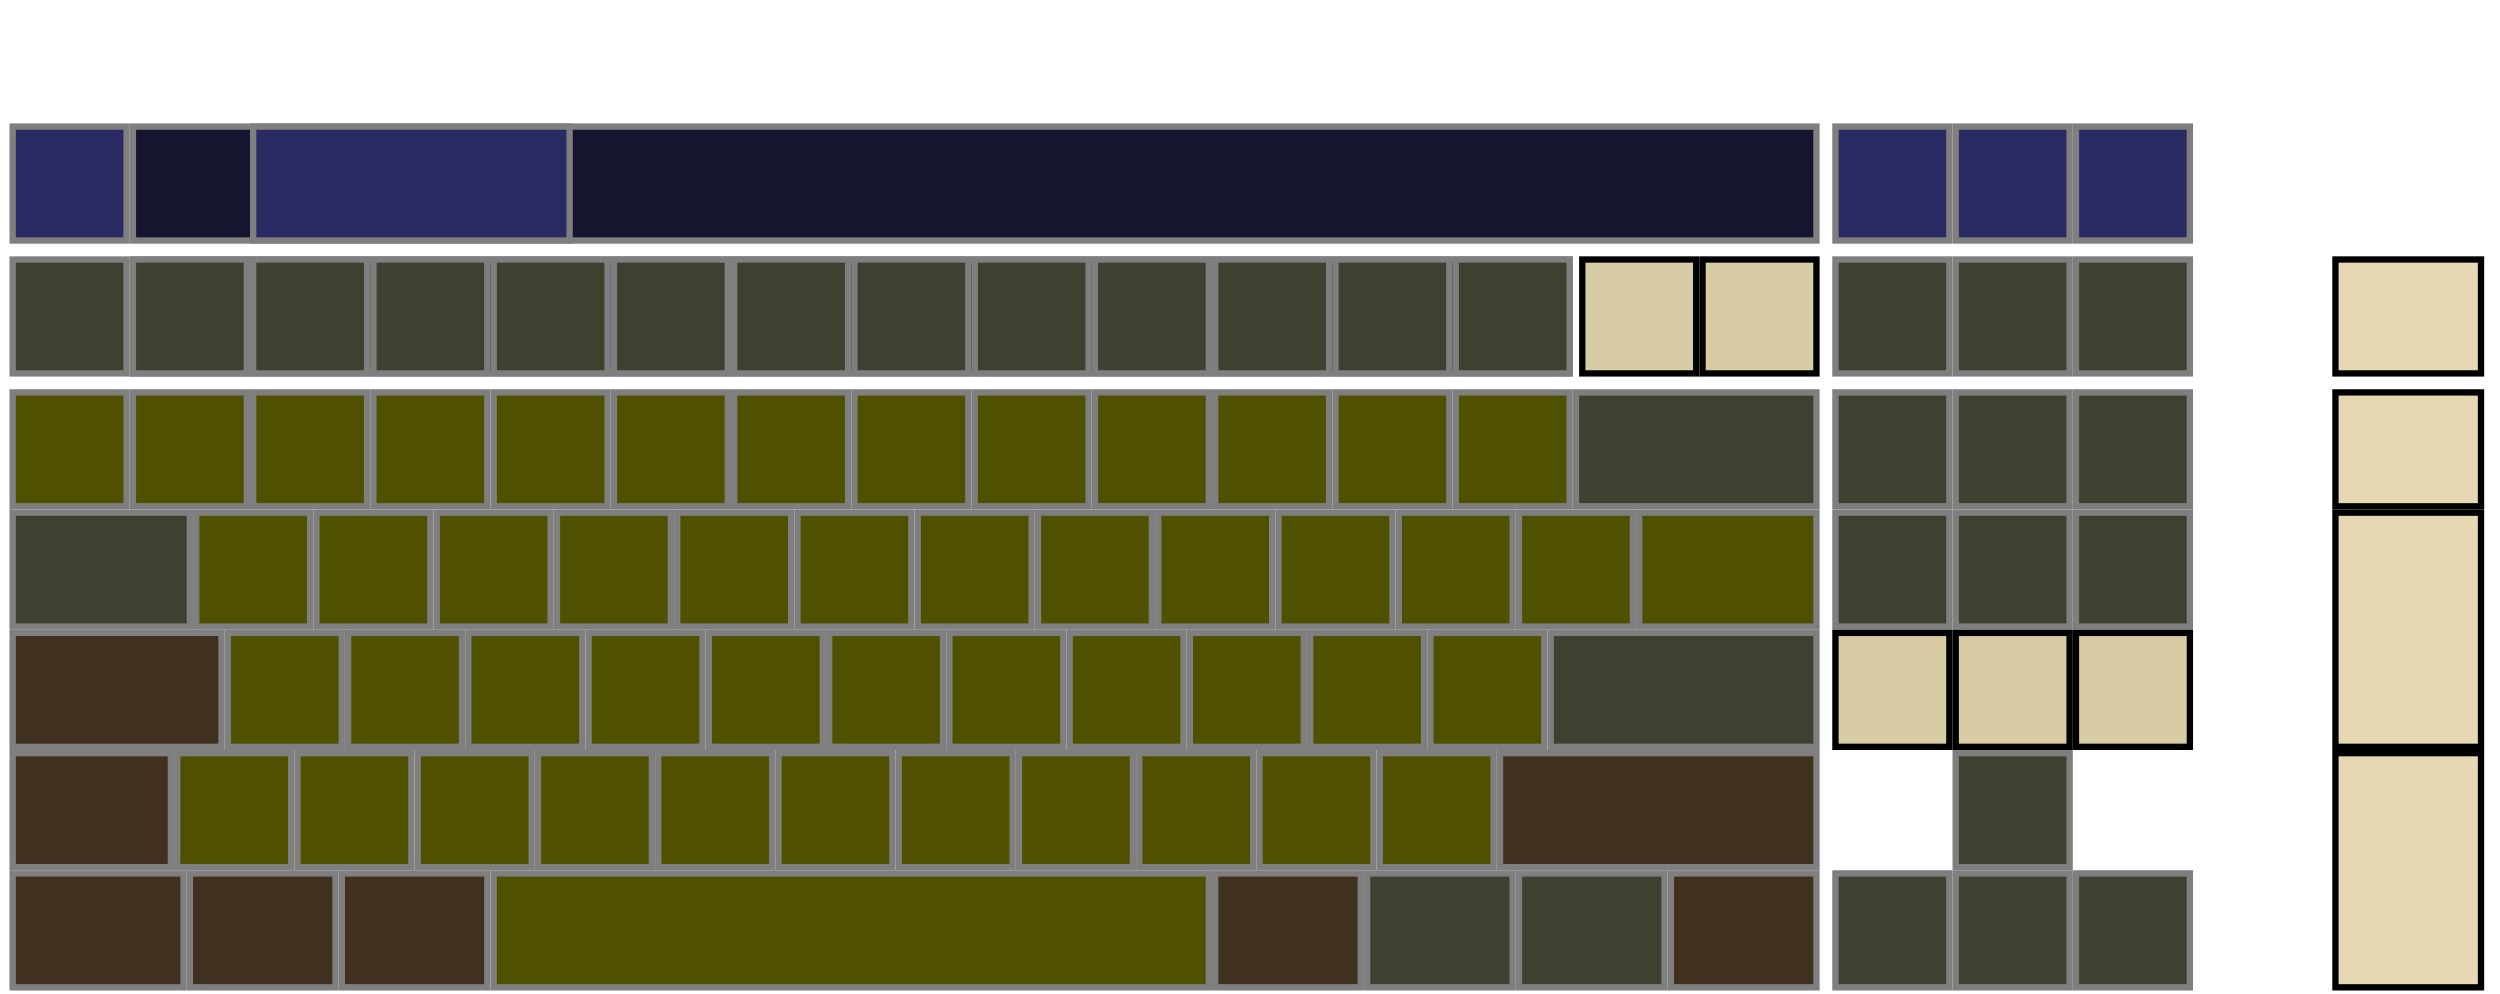
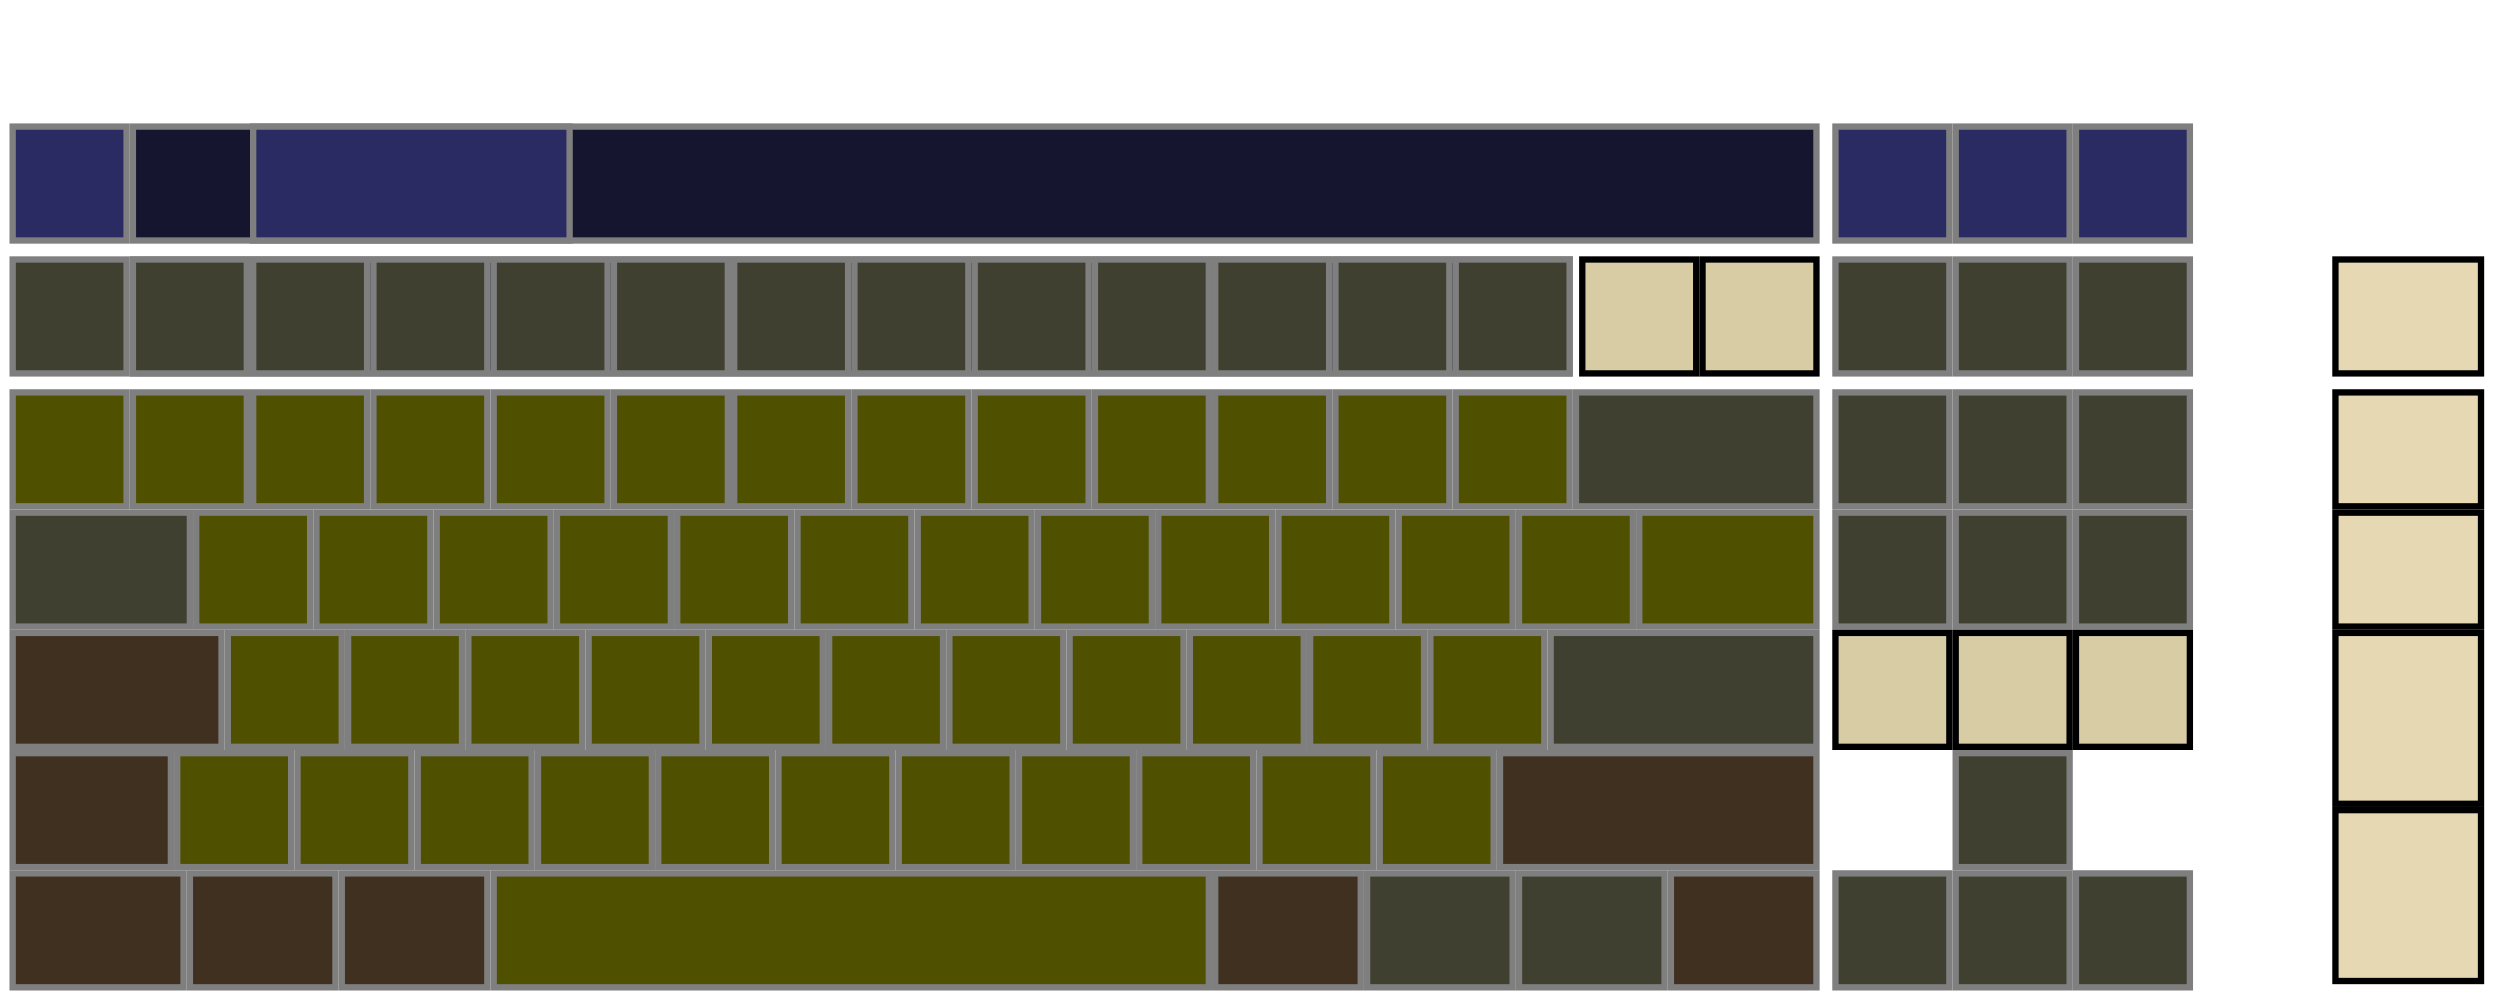
<svg xmlns="http://www.w3.org/2000/svg" height="157.0" width="395.0" version="1.0" id="full-alpha">
  <rect style="fill:#151530;stroke:#7f7f7f;fill-opacity:1" id="inputline" width="227" height="18" x="21" y="41" />
  <rect style="fill:#2b2b63;stroke:#7f7f7f" id="stealthmode" x="2" y="20" width="18" height="18" />
  <rect style="fill:#151530;stroke:#7f7f7f;fill-opacity:1" id="wordlist" width="266" height="18" x="21" y="20" />
  <rect style="fill:#2b2b63;stroke:#7f7f7f" id="word0" width="50" height="18" x="40" y="20" />
  <rect style="fill:#2b2b63;stroke:#7f7f7f" id="learnmode" x="290" y="20" width="18" height="18" />
  <rect style="fill:#2b2b63;stroke:#7f7f7f" id="punctuation" x="309" y="20" width="18" height="18" />
  <rect style="fill:#2b2b63;stroke:#7f7f7f" id="dictionaries" x="328" y="20" width="18" height="18" />
  <rect style="fill:#403020;stroke:#7f7f7f" height="18" width="23" y="138" x="192" id="RALT" />
  <rect style="fill:#505001;stroke:#7f7f7f" height="18" width="18" y="119" x="47" id="AB01" />
  <rect style="fill:#505001;stroke:#7f7f7f" height="18" width="18" y="62" x="40" id="AE02" />
  <rect style="fill:#505001;stroke:#7f7f7f" height="18" width="18" y="62" x="59" id="AE03" />
  <rect style="fill:#505001;stroke:#7f7f7f" height="18" width="18" y="81" x="183" id="AD09" />
  <rect style="fill:#505001;stroke:#7f7f7f" height="18" width="18" y="62" x="21" id="AE01" />
  <rect style="fill:#505001;stroke:#7f7f7f" height="18" width="18" y="62" x="116" id="AE06" />
  <rect style="fill:#505001;stroke:#7f7f7f" height="18" width="18" y="62" x="135" id="AE07" />
  <rect style="fill:#505001;stroke:#7f7f7f" height="18" width="18" y="62" x="78" id="AE04" />
  <rect style="fill:#505001;stroke:#7f7f7f" height="18" width="18" y="62" x="97" id="AE05" />
  <rect style="fill:#505001;stroke:#7f7f7f" height="18" width="18" y="81" x="69" id="AD03" />
  <rect style="fill:#505001;stroke:#7f7f7f" height="18" width="18" y="81" x="50" id="AD02" />
  <rect style="fill:#505001;stroke:#7f7f7f" height="18" width="18" y="81" x="31" id="AD01" />
  <rect style="fill:#505001;stroke:#7f7f7f" height="18" width="18" y="62" x="173" id="AE09" />
  <rect style="fill:#505001;stroke:#7f7f7f" height="18" width="18" y="81" x="145" id="AD07" />
  <rect style="fill:#505001;stroke:#7f7f7f" height="18" width="18" y="81" x="126" id="AD06" />
  <rect style="fill:#505001;stroke:#7f7f7f" height="18" width="18" y="81" x="107" id="AD05" />
  <rect style="fill:#505001;stroke:#7f7f7f" height="18" width="18" y="81" x="88" id="AD04" />
  <rect style="fill:#505001;stroke:#7f7f7f" height="18" width="18" y="119" x="218" id="AB10" />
  <rect style="fill:#505001;stroke:#7f7f7f" height="18" width="18" y="100" x="226" id="AC11" />
  <rect style="fill:#505001;stroke:#7f7f7f" height="18" width="18" y="100" x="207" id="AC10" />
  <rect style="fill:#403020;stroke:#7f7f7f" height="18" width="23" y="138" x="264" id="RCTL" />
  <rect style="fill:#403020;stroke:#7f7f7f" height="18" width="27" y="138" x="2" id="LCTL" />
  <rect style="fill:#404031;stroke:#7f7f7f" height="18" width="28" y="81" x="2" id="TAB" />
  <rect style="fill:#403020;stroke:#7f7f7f" height="18" width="23" y="138" x="54" id="LALT" />
  <rect style="fill:#505001;stroke:#7f7f7f" height="18" width="18" y="62" x="2" id="TLDE" />
  <rect style="fill:#505001;stroke:#7f7f7f" height="18" width="18" y="119" x="28" id="LSGT" />
  <rect style="fill:#403020;stroke:#7f7f7f" height="18" width="25" y="119" x="2" id="LFSH" />
  <rect style="fill:#404031;stroke:#7f7f7f" height="18" width="38" y="62" x="249" id="BKSP" />
  <rect style="fill:#403020;stroke:#7f7f7f" height="18" width="33" y="100" x="2" id="CAPS" />
  <rect style="fill:#505001;stroke:#7f7f7f" height="18" width="28" y="81" x="259" id="BKSL" />
  <rect style="fill:#404031;stroke:#7f7f7f" height="18" width="42" y="100" x="245" id="RTRN" />
  <rect style="fill:#404031;stroke:#7f7f7f" height="18" width="23" y="138" x="240" id="MENU" />
  <rect style="fill:#505001;stroke:#7f7f7f" height="18" width="18" y="81" x="202" id="AD10" />
  <rect style="fill:#505001;stroke:#7f7f7f" height="18" width="18" y="81" x="221" id="AD11" />
  <rect style="fill:#505001;stroke:#7f7f7f" height="18" width="18" y="81" x="240" id="AD12" />
  <rect style="fill:#505001;stroke:#7f7f7f" height="18" width="18" y="119" x="180" id="AB08" />
  <rect style="fill:#505001;stroke:#7f7f7f" height="18" width="18" y="62" x="211" id="AE11" />
  <rect style="fill:#505001;stroke:#7f7f7f" height="18" width="18" y="62" x="192" id="AE10" />
  <rect style="fill:#505001;stroke:#7f7f7f" height="18" width="18" y="62" x="230" id="AE12" />
  <rect style="fill:#505001;stroke:#7f7f7f" height="18" width="18" y="100" x="93" id="AC04" />
  <rect style="fill:#505001;stroke:#7f7f7f" height="18" width="18" y="100" x="112" id="AC05" />
  <rect style="fill:#505001;stroke:#7f7f7f" height="18" width="18" y="100" x="131" id="AC06" />
  <rect style="fill:#505001;stroke:#7f7f7f" height="18" width="18" y="100" x="150" id="AC07" />
  <rect style="fill:#505001;stroke:#7f7f7f" height="18" width="18" y="119" x="199" id="AB09" />
  <rect style="fill:#505001;stroke:#7f7f7f" height="18" width="18" y="100" x="36" id="AC01" />
  <rect style="fill:#505001;stroke:#7f7f7f" height="18" width="18" y="100" x="55" id="AC02" />
  <rect style="fill:#505001;stroke:#7f7f7f" height="18" width="18" y="100" x="74" id="AC03" />
  <rect style="fill:#505001;stroke:#7f7f7f" height="18" width="18" y="119" x="123" id="AB05" />
  <rect style="fill:#505001;stroke:#7f7f7f" height="18" width="18" y="119" x="104" id="AB04" />
  <rect style="fill:#505001;stroke:#7f7f7f" height="18" width="18" y="62" x="154" id="AE08" />
  <rect style="fill:#505001;stroke:#7f7f7f" height="18" width="18" y="119" x="142" id="AB06" />
  <rect style="fill:#505001;stroke:#7f7f7f" height="18" width="18" y="100" x="169" id="AC08" />
  <rect style="fill:#505001;stroke:#7f7f7f" height="18" width="18" y="100" x="188" id="AC09" />
  <rect style="fill:#505001;stroke:#7f7f7f" height="18" width="18" y="119" x="85" id="AB03" />
  <rect style="fill:#505001;stroke:#7f7f7f" height="18" width="18" y="119" x="66" id="AB02" />
  <rect style="fill:#505001;stroke:#7f7f7f" height="18" width="18" y="81" x="164" id="AD08" />
  <rect style="fill:#404031;stroke:#7f7f7f" height="18" width="23" y="138" x="216" id="RWIN" />
  <rect style="fill:#505001;stroke:#7f7f7f" height="18" width="113" y="138" x="78" id="SPCE" />
  <rect style="fill:#403020;stroke:#7f7f7f" height="18" width="50" y="119" x="237" id="RTSH" />
  <rect style="fill:#403020;stroke:#7f7f7f" height="18" width="23" y="138" x="30" id="LWIN" />
  <rect style="fill:#505001;stroke:#7f7f7f" height="18" width="18" y="119" x="161" id="AB07" />
  <rect style="fill:#404031;stroke:#7f7f7f" height="18" width="18" y="62" x="290" id="INS" />
  <rect style="fill:#404031;stroke:#7f7f7f" height="18" width="18" y="62" x="309" id="HOME" />
  <rect style="fill:#404031;stroke:#7f7f7f" height="18" width="18" y="81" x="290" id="DELE" />
  <rect style="fill:#404031;stroke:#7f7f7f" height="18" width="18" y="81" x="309" id="END" />
  <rect style="fill:#404031;stroke:#7f7f7f" height="18" width="18" y="62" x="328" id="PGUP" />
  <rect style="fill:#404031;stroke:#7f7f7f" height="18" width="18" y="81" x="328" id="PGDN" />
  <rect style="fill:#404031;stroke:#7f7f7f" height="18" width="18" y="119" x="309" id="UP" />
  <rect style="fill:#404031;stroke:#7f7f7f" height="18" width="18" y="138" x="309" id="DOWN" />
  <rect style="fill:#404031;stroke:#7f7f7f" height="18" width="18" y="138" x="290" id="LEFT" />
  <rect style="fill:#404031;stroke:#7f7f7f" height="18" width="18" y="138" x="328" id="RGHT" />
  <rect style="fill:#404031;stroke:#7f7f7f" height="18" width="18" y="41" x="192" id="F10" />
  <rect style="fill:#404031;stroke:#7f7f7f" height="18" width="18" y="41" x="59" id="F3" />
  <rect style="fill:#404031;stroke:#7f7f7f" height="18" width="18" y="41" x="40" id="F2" />
  <rect style="fill:#404031;stroke:#7f7f7f" height="18" width="18" y="41" x="2" id="ESC" />
  <rect style="fill:#404031;stroke:#7f7f7f" height="18" width="18" y="41" x="230" id="F12" />
  <rect style="fill:#404031;stroke:#7f7f7f" height="18" width="18" y="41" x="211" id="F11" />
  <rect style="fill:#404031;stroke:#7f7f7f" height="18" width="18" y="41" x="173" id="F9" />
  <rect style="fill:#404031;stroke:#7f7f7f" height="18" width="18" y="41" x="116" id="F6" />
  <rect style="fill:#404031;stroke:#7f7f7f" height="18" width="18" y="41" x="135" id="F7" />
  <rect style="fill:#404031;stroke:#7f7f7f" height="18" width="18" y="41" x="21" id="F1" />
  <rect style="fill:#404031;stroke:#7f7f7f" height="18" width="18" y="41" x="78" id="F4" />
  <rect style="fill:#404031;stroke:#7f7f7f" height="18" width="18" y="41" x="154" id="F8" />
  <rect style="fill:#404031;stroke:#7f7f7f" height="18" width="18" y="41" x="97" id="F5" />
  <rect style="fill:#404031;stroke:#7f7f7f" height="18" width="18" y="41" x="290" id="Prnt" />
  <rect style="fill:#404031;stroke:#7f7f7f" height="18" width="18" y="41" x="309" id="Scroll" />
  <rect style="fill:#404031;stroke:#7f7f7f" height="18" width="18" y="41" x="328" id="Pause" />
  <rect height="18.0" id="middleclick" style="fill:#d8cca5;stroke:#000000;" width="18.0" x="250" y="41" />
  <rect height="18.0" id="secondaryclick" style="fill:#d8cca5;stroke:#000000;" width="18.0" x="269" y="41" />
  <rect height="18.0" id="doubleclick" style="fill:#d8cca5;stroke:#000000;" width="18.0" x="290" y="100" />
  <rect height="18.0" id="dragclick" style="fill:#d8cca5;stroke:#000000;" width="18.0" x="309" y="100" />
  <rect height="18.0" id="hoverclick" style="fill:#d8cca5;stroke:#000000;" width="18.0" x="328" y="100" />
  <rect height="18.0" id="hide" style="fill:#e5d8b2;stroke:#000000;" width="23.0" x="369" y="41" />
-   <rect height="18.0" id="settings" style="fill:#e5d8b2;stroke:#000000;" width="23.0" x="369" y="62" />
-   <rect height="37.0" id="layer0" style="fill:#e5d8b2;stroke:#000000;" width="23.0" x="369" y="81" />
-   <rect height="37.0" id="layer1" style="fill:#e5d8b2;stroke:#000000;" width="23.0" x="369" y="119" />
+   <rect height="18.0" id="move" style="fill:#e5d8b2;stroke:#000000;" width="23.0" x="369" y="62" />
+   <rect height="18.0" id="settings" style="fill:#e5d8b2;stroke:#000000;" width="23.0" x="369" y="81" />
+   <rect height="27.0" id="layer0" style="fill:#e5d8b2;stroke:#000000;" width="23.0" x="369" y="100" />
+   <rect height="27.0" id="layer1" style="fill:#e5d8b2;stroke:#000000;" width="23.0" x="369" y="128" />
</svg>
